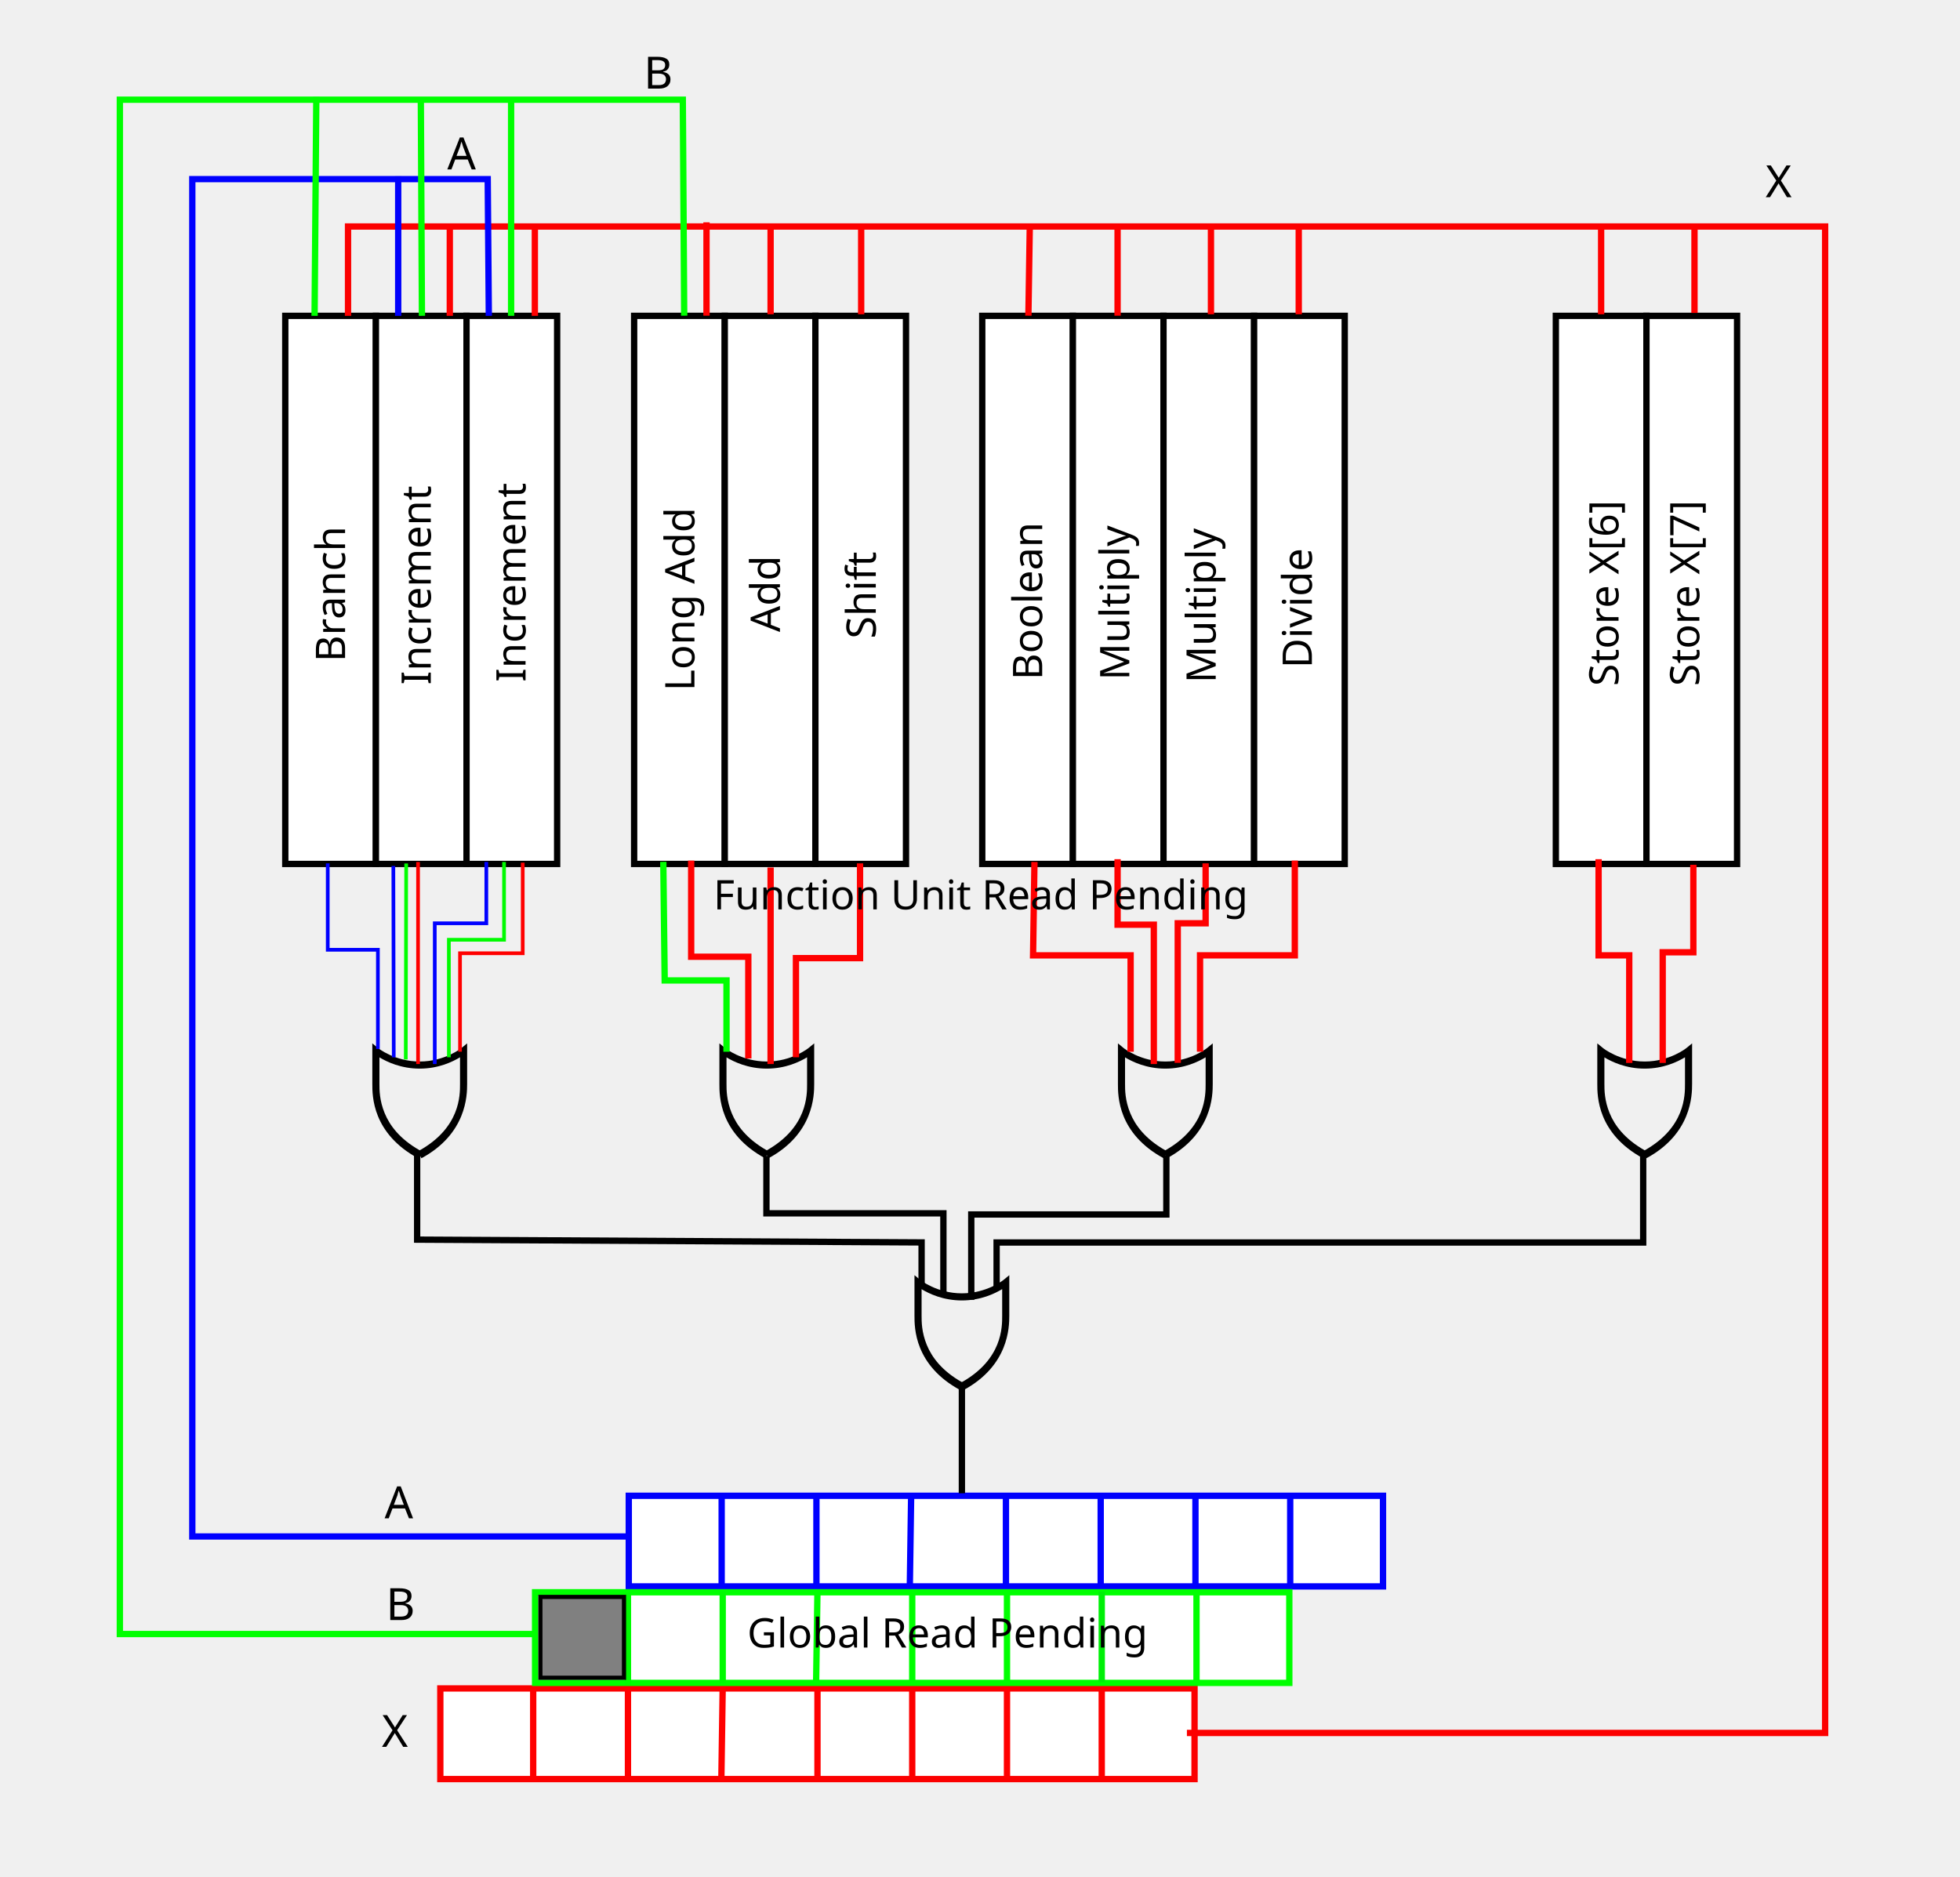
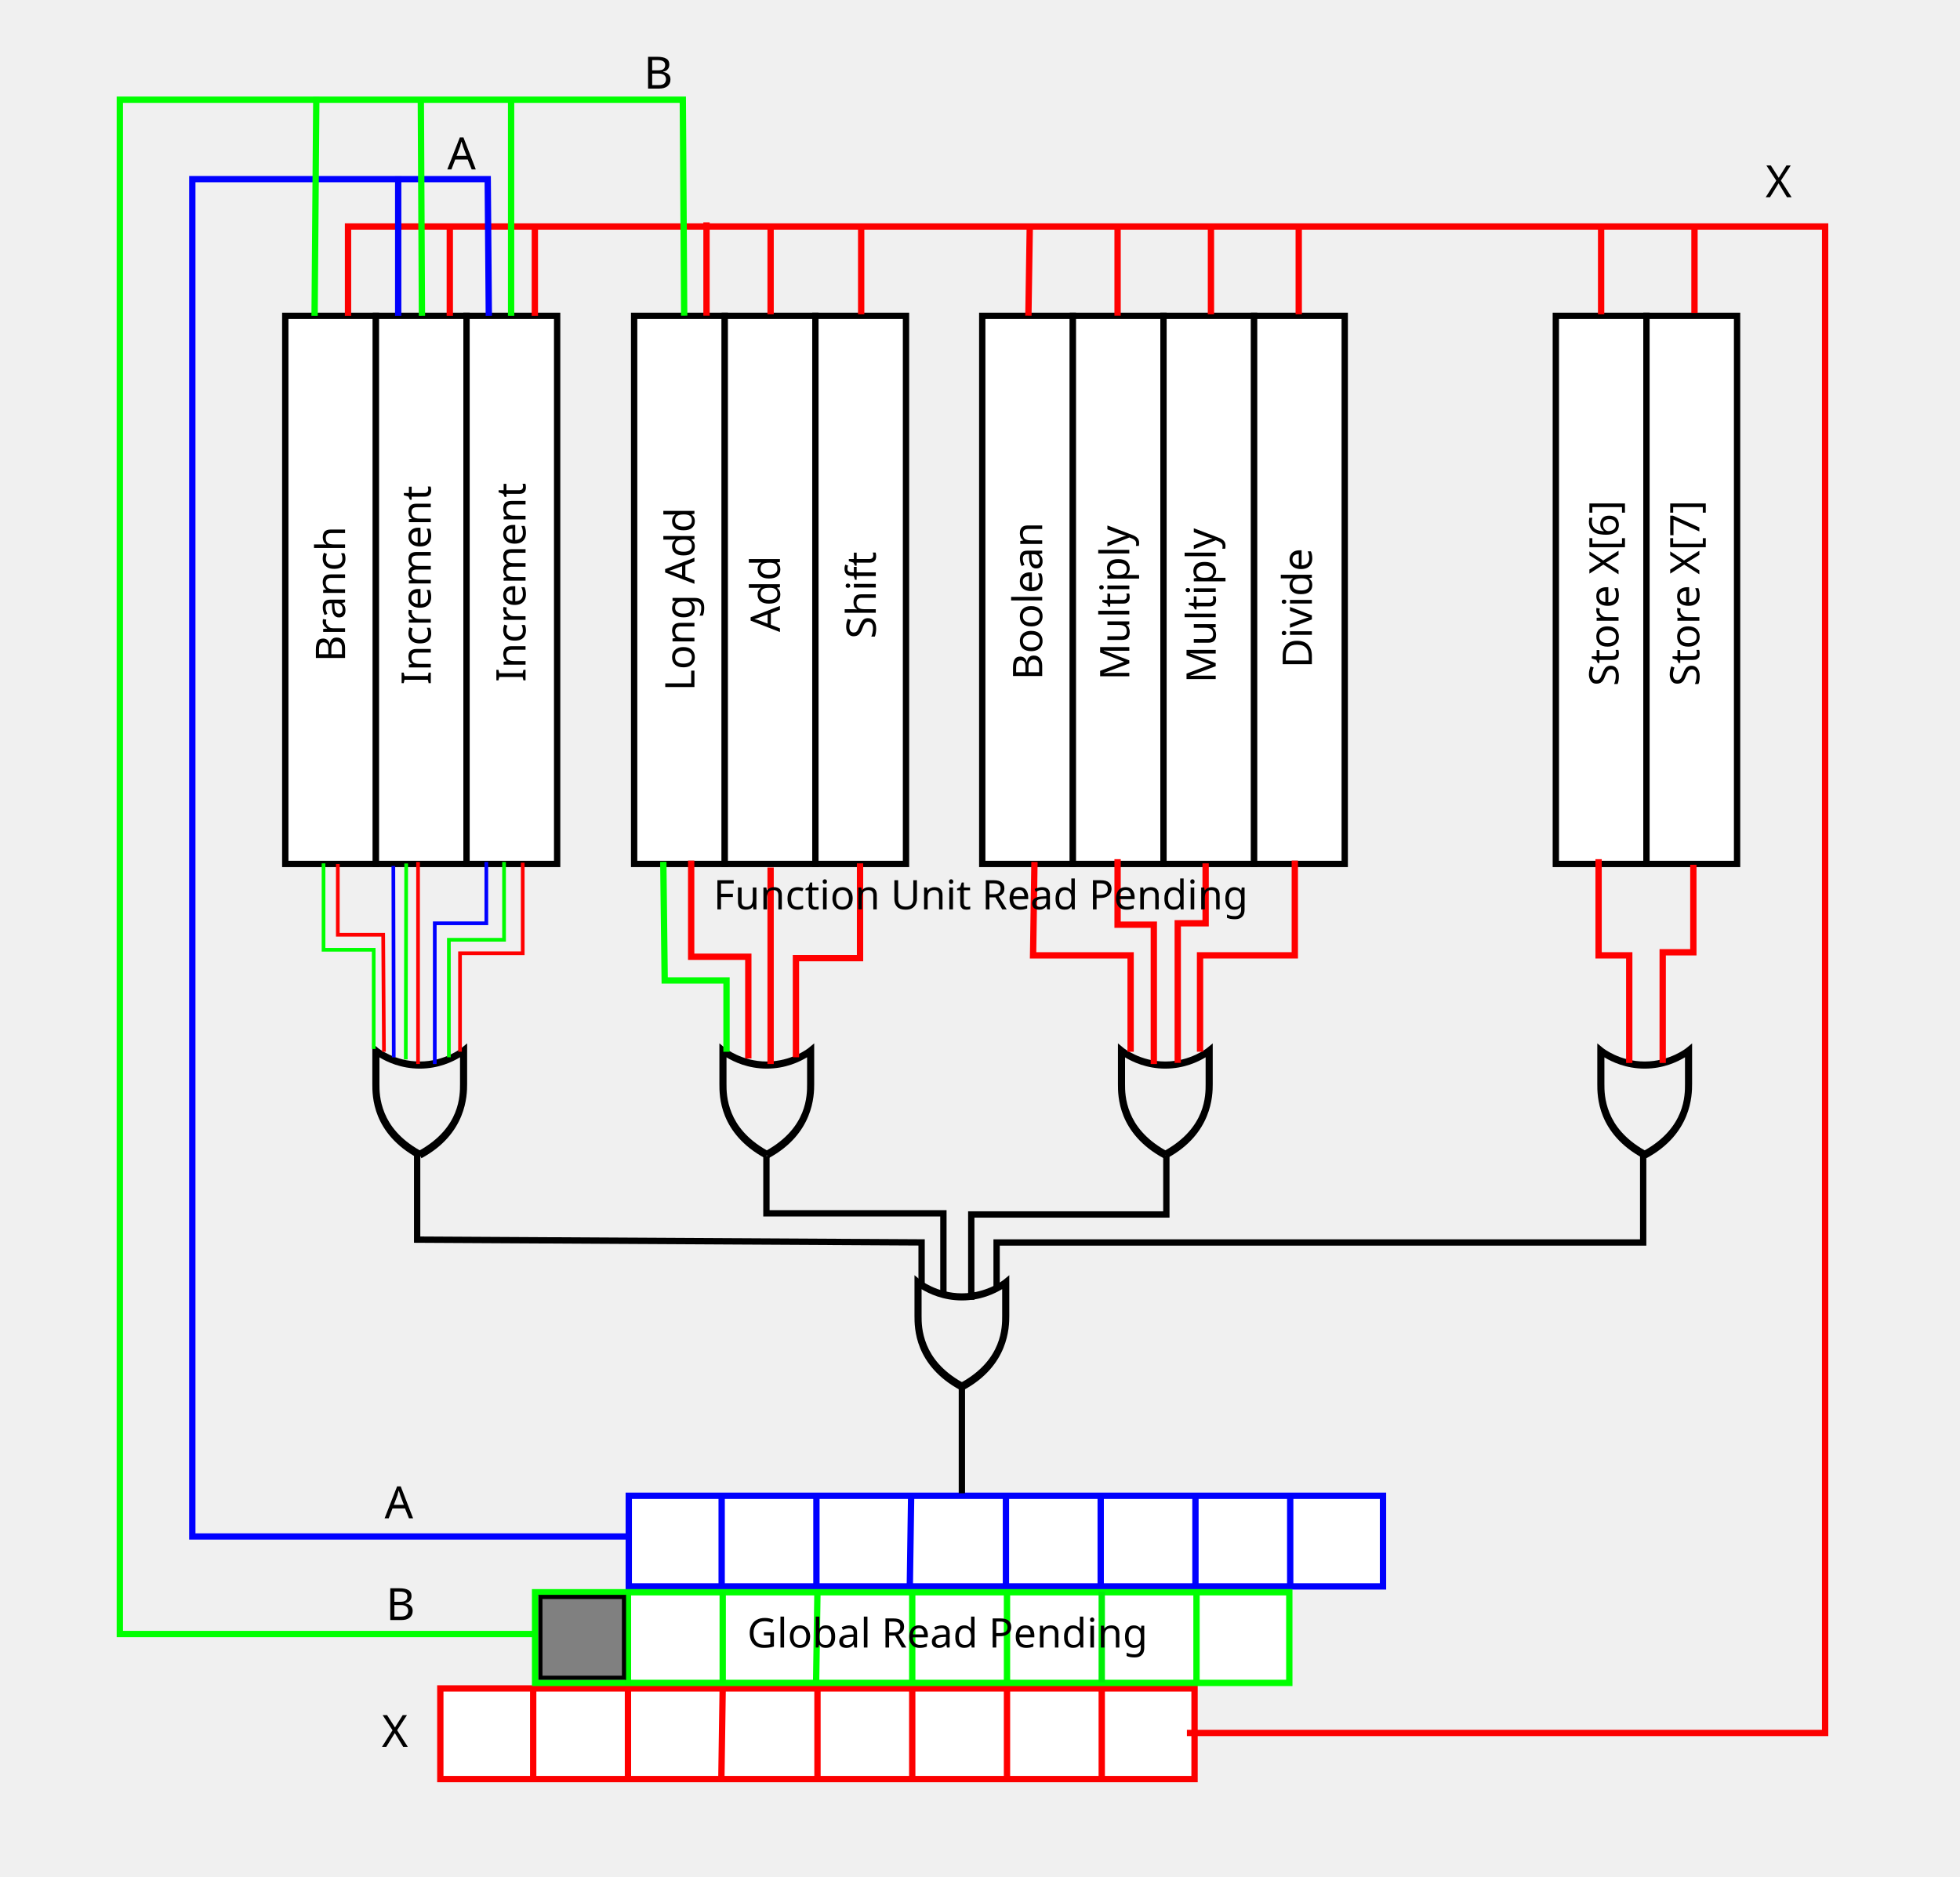
<svg xmlns="http://www.w3.org/2000/svg" width="186.073mm" height="178.135mm" viewBox="0 0 186.073 178.135" version="1.1" id="svg2023">
  <defs id="defs2017" />
  <g id="layer1" transform="translate(4.797917,-10.68542)">
    <g transform="matrix(0,0.225,-0.225,0,49.56182,108.0164)" id="g2560-7" style="stroke-width:1.176">
      <path id="path4973-0" d="m 7.625,44.5 2,2.438 c 0,0 5.656,7 5.656,17.562 0,10.562 -5.656,17.562 -5.656,17.562 l -2,2.438 h 3.156 14 c 2.408,10e-7 7.69,0.025 13.625,-2.406 5.935,-2.431 12.537,-7.343 17.688,-16.875 L 54.781,64.5 56.094,63.781 C 45.791,44.716 29.538,44.5 24.781,44.5 h -14 z m 5.875,3 h 11.281 c 4.684,0 18.287,-0.13 27.969,17 -4.767,8.429 -10.521,12.684 -15.719,14.812 -5.361,2.195 -9.842,2.188 -12.25,2.188 h -11.25 c 1.874,-3.108 4.75,-9.049 4.75,-17 0,-7.973 -2.909,-13.9 -4.781,-17 z" style="fill:#000000;fill-opacity:1;fill-rule:evenodd;stroke:none;stroke-width:3.528;stroke-linecap:butt;stroke-linejoin:miter;stroke-opacity:1" />
    </g>
    <g transform="matrix(0.2645833,0,0,0.2645833,87.42213,121.275)" id="g213">
      <rect y="-304.655" x="-246.188" height="196.655" width="32.516" id="rect997-3" style="opacity:1;fill:#ffffff;fill-opacity:1;stroke:#000000;stroke-width:2.268;stroke-miterlimit:4;stroke-dasharray:none;stroke-dashoffset:1.002;stroke-opacity:1;paint-order:normal" />
      <rect y="-304.655" x="-213.672" height="196.655" width="32.516" id="rect997-2" style="opacity:1;fill:#ffffff;fill-opacity:1;stroke:#000000;stroke-width:2.268;stroke-miterlimit:4;stroke-dasharray:none;stroke-dashoffset:1.002;stroke-opacity:1;paint-order:normal" />
      <rect y="-304.655" x="-181.156" height="196.655" width="32.516" id="rect997-8" style="opacity:1;fill:#ffffff;fill-opacity:1;stroke:#000000;stroke-width:2.268;stroke-miterlimit:4;stroke-dasharray:none;stroke-dashoffset:1.002;stroke-opacity:1;paint-order:normal" />
      <text transform="rotate(-90)" id="text194" y="-224.735" x="180.482" style="font-style:normal;font-weight:normal;font-size:14.667px;line-height:1.25;font-family:sans-serif;letter-spacing:0px;word-spacing:0px;fill:#000000;fill-opacity:1;stroke:none" xml:space="preserve">
        <tspan y="-224.735" x="180.482" id="tspan192">Branch</tspan>
      </text>
      <text transform="rotate(-90)" id="text198" y="-193.979" x="172.276" style="font-style:normal;font-weight:normal;font-size:14.667px;line-height:1.25;font-family:sans-serif;letter-spacing:0px;word-spacing:0px;fill:#000000;fill-opacity:1;stroke:none" xml:space="preserve">
        <tspan y="-193.979" x="172.276" id="tspan196">Increment</tspan>
      </text>
      <text transform="rotate(-90)" id="text202" y="-159.979" x="173.276" style="font-style:normal;font-weight:normal;font-size:14.667px;line-height:1.25;font-family:sans-serif;letter-spacing:0px;word-spacing:0px;fill:#000000;fill-opacity:1;stroke:none" xml:space="preserve">
        <tspan y="-159.979" x="173.276" id="tspan200">Increment</tspan>
      </text>
    </g>
    <g transform="matrix(0.2645833,0,0,0.2645833,80.92197,122.7758)" id="g236">
      <rect y="-310.328" x="-96.446" height="196.655" width="32.516" id="rect997-97" style="opacity:1;fill:#ffffff;fill-opacity:1;stroke:#000000;stroke-width:2.268;stroke-miterlimit:4;stroke-dasharray:none;stroke-dashoffset:1.002;stroke-opacity:1;paint-order:normal" />
      <rect y="-310.328" x="-63.93" height="196.655" width="32.516" id="rect997-3-6" style="opacity:1;fill:#ffffff;fill-opacity:1;stroke:#000000;stroke-width:2.268;stroke-miterlimit:4;stroke-dasharray:none;stroke-dashoffset:1.002;stroke-opacity:1;paint-order:normal" />
      <rect y="-310.328" x="-31.414" height="196.655" width="32.516" id="rect997-6" style="opacity:1;fill:#ffffff;fill-opacity:1;stroke:#000000;stroke-width:2.268;stroke-miterlimit:4;stroke-dasharray:none;stroke-dashoffset:1.002;stroke-opacity:1;paint-order:normal" />
      <text transform="rotate(-90)" id="text217" y="-74.813" x="175.718" style="font-style:normal;font-weight:normal;font-size:14.667px;line-height:1.25;font-family:sans-serif;letter-spacing:0px;word-spacing:0px;fill:#000000;fill-opacity:1;stroke:none" xml:space="preserve">
        <tspan y="-74.813" x="175.718" id="tspan215">Long Add</tspan>
      </text>
      <text transform="rotate(-90)" id="text221" y="-44.135" x="196.882" style="font-style:normal;font-weight:normal;font-size:14.667px;line-height:1.25;font-family:sans-serif;letter-spacing:0px;word-spacing:0px;fill:#000000;fill-opacity:1;stroke:none" xml:space="preserve">
        <tspan y="-44.135" x="196.882" id="tspan219">Add</tspan>
      </text>
      <text transform="rotate(-90)" id="text225" y="-9.744" x="194.492" style="font-style:normal;font-weight:normal;font-size:14.667px;line-height:1.25;font-family:sans-serif;letter-spacing:0px;word-spacing:0px;fill:#000000;fill-opacity:1;stroke:none" xml:space="preserve">
        <tspan y="-9.744" x="194.492" id="tspan223">Shift</tspan>
      </text>
    </g>
    <g id="g266" transform="matrix(0.2645833,0,0,0.2645833,79.83872,123.0404)">
      <rect y="-311.328" x="32.554" height="196.655" width="32.516" id="rect997-1" style="opacity:1;fill:#ffffff;fill-opacity:1;stroke:#000000;stroke-width:2.268;stroke-miterlimit:4;stroke-dasharray:none;stroke-dashoffset:1.002;stroke-opacity:1;paint-order:normal" />
      <rect y="-311.328" x="65.07" height="196.655" width="32.516" id="rect997-29" style="opacity:1;fill:#ffffff;fill-opacity:1;stroke:#000000;stroke-width:2.268;stroke-miterlimit:4;stroke-dasharray:none;stroke-dashoffset:1.002;stroke-opacity:1;paint-order:normal" />
      <rect y="-311.328" x="97.586" height="196.655" width="32.516" id="rect997-31" style="opacity:1;fill:#ffffff;fill-opacity:1;stroke:#000000;stroke-width:2.268;stroke-miterlimit:4;stroke-dasharray:none;stroke-dashoffset:1.002;stroke-opacity:1;paint-order:normal" />
      <rect y="-311.328" x="130.101" height="196.655" width="32.516" id="rect997-94" style="opacity:1;fill:#ffffff;fill-opacity:1;stroke:#000000;stroke-width:2.268;stroke-miterlimit:4;stroke-dasharray:none;stroke-dashoffset:1.002;stroke-opacity:1;paint-order:normal" />
      <text transform="rotate(-90)" id="text240" y="54.061" x="180.687" style="font-style:normal;font-weight:normal;font-size:14.667px;line-height:1.25;font-family:sans-serif;letter-spacing:0px;word-spacing:0px;fill:#000000;fill-opacity:1;stroke:none" xml:space="preserve">
        <tspan y="54.061" x="180.687" id="tspan238">Boolean</tspan>
      </text>
      <text transform="rotate(-90)" id="text244" y="85.32" x="180.584" style="font-style:normal;font-weight:normal;font-size:14.667px;line-height:1.25;font-family:sans-serif;letter-spacing:0px;word-spacing:0px;fill:#000000;fill-opacity:1;stroke:none" xml:space="preserve">
        <tspan y="85.32" x="180.584" id="tspan242">Multiply</tspan>
      </text>
      <text transform="rotate(-90)" id="text248" y="116.32" x="179.584" style="font-style:normal;font-weight:normal;font-size:14.667px;line-height:1.25;font-family:sans-serif;letter-spacing:0px;word-spacing:0px;fill:#000000;fill-opacity:1;stroke:none" xml:space="preserve">
        <tspan y="116.32" x="179.584" id="tspan246">Multiply</tspan>
      </text>
      <text transform="rotate(-90)" id="text252" y="150.827" x="184.921" style="font-style:normal;font-weight:normal;font-size:14.667px;line-height:1.25;font-family:sans-serif;letter-spacing:0px;word-spacing:0px;fill:#000000;fill-opacity:1;stroke:none" xml:space="preserve">
        <tspan y="150.827" x="184.921" id="tspan250">Divide</tspan>
      </text>
    </g>
    <g id="g733" transform="translate(-1.5875,27.95331)">
      <rect y="12.715" x="144.493" height="52.032" width="8.603" id="rect997" style="opacity:1;fill:#ffffff;fill-opacity:1;stroke:#000000;stroke-width:0.6;stroke-miterlimit:4;stroke-dasharray:none;stroke-dashoffset:1.002;stroke-opacity:1;paint-order:normal" />
      <rect y="12.715" x="153.096" height="52.032" width="8.603" id="rect997-7" style="opacity:1;fill:#ffffff;fill-opacity:1;stroke:#000000;stroke-width:0.6;stroke-miterlimit:4;stroke-dasharray:none;stroke-dashoffset:1.002;stroke-opacity:1;paint-order:normal" />
      <text transform="rotate(-90)" id="text679" y="150.444" x="-47.868" style="font-style:normal;font-weight:normal;font-size:3.881px;line-height:1.25;font-family:sans-serif;letter-spacing:0px;word-spacing:0px;fill:#000000;fill-opacity:1;stroke:none;stroke-width:0.265" xml:space="preserve">
        <tspan style="stroke-width:0.265" y="150.444" x="-47.868" id="tspan677">Store X[6]</tspan>
      </text>
      <text transform="rotate(-90)" id="text683" y="158.117" x="-47.868" style="font-style:normal;font-weight:normal;font-size:3.881px;line-height:1.25;font-family:sans-serif;letter-spacing:0px;word-spacing:0px;fill:#000000;fill-opacity:1;stroke:none;stroke-width:0.265" xml:space="preserve">
        <tspan style="stroke-width:0.265" y="158.117" x="-47.868" id="tspan681">Store X[7]</tspan>
      </text>
    </g>
    <g transform="matrix(0,0.225,-0.225,0,81.98125,108.0164)" id="g2560-7-5" style="stroke-width:1.176">
      <path id="path4973-0-3" d="m 7.625,42.148 2,2.438 c 0,0 5.656,7 5.656,17.562 0,10.562 -5.656,17.562 -5.656,17.562 l -2,2.438 h 3.156 14 c 2.408,10e-7 7.69,0.025 13.625,-2.406 5.935,-2.431 12.537,-7.343 17.688,-16.875 l -1.312,-0.719 1.312,-0.719 C 45.791,42.364 29.538,42.148 24.781,42.148 h -14 z m 5.875,3 h 11.281 c 4.684,0 18.287,-0.13 27.969,17 -4.767,8.429 -10.521,12.684 -15.719,14.812 -5.361,2.195 -9.842,2.188 -12.25,2.188 h -11.25 c 1.874,-3.108 4.75,-9.049 4.75,-17 0,-7.973 -2.909,-13.9 -4.781,-17 z" style="fill:#000000;fill-opacity:1;fill-rule:evenodd;stroke:none;stroke-width:3.528;stroke-linecap:butt;stroke-linejoin:miter;stroke-opacity:1" />
    </g>
    <g transform="matrix(0,0.225,-0.225,0,120.875,108.0164)" id="g2560-7-56" style="stroke-width:1.176">
      <path id="path4973-0-2" d="m 7.625,46.852 2,2.438 c 0,0 5.656,7 5.656,17.562 0,10.562 -5.656,17.562 -5.656,17.562 l -2,2.438 h 3.156 14 c 2.408,1e-6 7.69,0.025 13.625,-2.406 5.935,-2.431 12.537,-7.343 17.688,-16.875 l -1.312,-0.719 1.312,-0.719 C 45.791,47.067 29.538,46.852 24.781,46.852 h -14 z m 5.875,3 h 11.281 c 4.684,0 18.287,-0.13 27.969,17 -4.767,8.429 -10.521,12.684 -15.719,14.812 -5.361,2.195 -9.842,2.188 -12.25,2.188 h -11.25 c 1.874,-3.108 4.75,-9.049 4.75,-17 0,-7.973 -2.909,-13.9 -4.781,-17 z" style="fill:#000000;fill-opacity:1;fill-rule:evenodd;stroke:none;stroke-width:3.528;stroke-linecap:butt;stroke-linejoin:miter;stroke-opacity:1" />
    </g>
    <g transform="matrix(0,0.225,-0.225,0,165.8542,108.0164)" id="g2560-7-9" style="stroke-width:1.176">
      <path id="path4973-0-1" d="m 7.625,44.5 2,2.438 c 0,0 5.656,7 5.656,17.562 0,10.562 -5.656,17.562 -5.656,17.562 l -2,2.438 h 3.156 14 c 2.408,10e-7 7.69,0.025 13.625,-2.406 5.935,-2.431 12.537,-7.343 17.688,-16.875 L 54.781,64.5 56.094,63.781 C 45.791,44.716 29.538,44.5 24.781,44.5 h -14 z m 5.875,3 h 11.281 c 4.684,0 18.287,-0.13 27.969,17 -4.767,8.429 -10.521,12.684 -15.719,14.812 -5.361,2.195 -9.842,2.188 -12.25,2.188 h -11.25 c 1.874,-3.108 4.75,-9.049 4.75,-17 0,-7.973 -2.909,-13.9 -4.781,-17 z" style="fill:#000000;fill-opacity:1;fill-rule:evenodd;stroke:none;stroke-width:3.528;stroke-linecap:butt;stroke-linejoin:miter;stroke-opacity:1" />
    </g>
    <g transform="matrix(0,0.225,-0.225,0,101.0312,130.0233)" id="g2560-7-2" style="stroke-width:1.176">
      <path id="path4973-0-7" d="m 7.625,44.5 2,2.438 c 0,0 5.656,7 5.656,17.562 0,10.562 -5.656,17.562 -5.656,17.562 l -2,2.438 h 3.156 14 c 2.408,10e-7 7.69,0.025 13.625,-2.406 5.935,-2.431 12.537,-7.343 17.688,-16.875 L 54.781,64.5 56.094,63.781 C 45.791,44.716 29.538,44.5 24.781,44.5 h -14 z m 5.875,3 h 11.281 c 4.684,0 18.287,-0.13 27.969,17 -4.767,8.429 -10.521,12.684 -15.719,14.812 -5.361,2.195 -9.842,2.188 -12.25,2.188 h -11.25 c 1.874,-3.108 4.75,-9.049 4.75,-17 0,-7.973 -2.909,-13.9 -4.781,-17 z" style="fill:#000000;fill-opacity:1;fill-rule:evenodd;stroke:none;stroke-width:3.528;stroke-linecap:butt;stroke-linejoin:miter;stroke-opacity:1" />
    </g>
    <g id="g1062" transform="translate(-36.5125,-49.2125)">
      <g transform="matrix(0.2645833,0,0,0.2645833,134.539,134.8865)" id="g123">
        <g id="g5934" transform="translate(54,-16.5)">
          <rect transform="rotate(90)" y="-53.61" x="269.742" height="270.626" width="32.516" id="rect997-9-36" style="opacity:1;fill:#ffffff;fill-opacity:1;stroke:#0000fc;stroke-width:2.268;stroke-miterlimit:4;stroke-dasharray:none;stroke-dashoffset:1.002;stroke-opacity:1;paint-order:normal" />
          <g id="g5923">
            <path style="fill:none;stroke:#0000ff;stroke-width:2.268;stroke-linecap:butt;stroke-linejoin:miter;stroke-miterlimit:4;stroke-dasharray:none;stroke-opacity:1" d="m -183.688,270 v 33" id="path1198-7" />
          </g>
          <path id="path1200-5" d="m -149.688,269.5 v 33" style="fill:none;stroke:#0000ff;stroke-width:2.268;stroke-linecap:butt;stroke-linejoin:miter;stroke-miterlimit:4;stroke-dasharray:none;stroke-opacity:1" />
          <path id="path1202-3" d="m -115.688,269 -0.5,34" style="fill:none;stroke:#0000ff;stroke-width:2.268;stroke-linecap:butt;stroke-linejoin:miter;stroke-miterlimit:4;stroke-dasharray:none;stroke-opacity:1" />
          <path id="path1204-5" d="m -81.688,270 v 32.5" style="fill:none;stroke:#0000ff;stroke-width:2.268;stroke-linecap:butt;stroke-linejoin:miter;stroke-miterlimit:4;stroke-dasharray:none;stroke-opacity:1" />
          <path id="path1206-62" d="m -47.688,270 v 33" style="fill:none;stroke:#0000ff;stroke-width:2.268;stroke-linecap:butt;stroke-linejoin:miter;stroke-miterlimit:4;stroke-dasharray:none;stroke-opacity:1" />
          <path id="path1208-9" d="m -13.688,269.5 v 32.5" style="fill:none;stroke:#0000ff;stroke-width:2.268;stroke-linecap:butt;stroke-linejoin:miter;stroke-miterlimit:4;stroke-dasharray:none;stroke-opacity:1" />
          <path id="path1210-1" d="m 20.312,270.5 v 31" style="fill:none;stroke:#0000ff;stroke-width:2.268;stroke-linecap:butt;stroke-linejoin:miter;stroke-miterlimit:4;stroke-dasharray:none;stroke-opacity:1" />
        </g>
        <g id="g5954" transform="translate(74.86322,-45.36636)">
          <rect transform="rotate(90)" y="34.875" x="367.742" height="270.626" width="32.516" id="rect997-9-3-7" style="opacity:1;fill:#ffffff;fill-opacity:1;stroke:#fb0000;stroke-width:2.268;stroke-miterlimit:4;stroke-dasharray:none;stroke-dashoffset:1.002;stroke-opacity:1;paint-order:normal" />
          <path id="path1198-6-9" d="m -272.173,368 v 33" style="fill:none;stroke:#ff0000;stroke-width:2.268;stroke-linecap:butt;stroke-linejoin:miter;stroke-miterlimit:4;stroke-dasharray:none;stroke-opacity:1" />
          <path id="path1200-0-2" d="m -238.173,367.5 v 33" style="fill:none;stroke:#ff0000;stroke-width:2.268;stroke-linecap:butt;stroke-linejoin:miter;stroke-miterlimit:4;stroke-dasharray:none;stroke-opacity:1" />
          <path id="path1202-6-0" d="m -204.173,367 -0.5,34" style="fill:none;stroke:#ff0000;stroke-width:2.268;stroke-linecap:butt;stroke-linejoin:miter;stroke-miterlimit:4;stroke-dasharray:none;stroke-opacity:1" />
          <path id="path1204-2-2" d="m -170.173,368 v 32.5" style="fill:none;stroke:#ff0000;stroke-width:2.268;stroke-linecap:butt;stroke-linejoin:miter;stroke-miterlimit:4;stroke-dasharray:none;stroke-opacity:1" />
          <path id="path1206-6-3" d="m -136.173,368 v 33" style="fill:none;stroke:#fc0000;stroke-width:2.268;stroke-linecap:butt;stroke-linejoin:miter;stroke-miterlimit:4;stroke-dasharray:none;stroke-opacity:1" />
          <path id="path1208-1-7" d="m -102.173,367.5 v 32.5" style="fill:none;stroke:#ff0000;stroke-width:2.268;stroke-linecap:butt;stroke-linejoin:miter;stroke-miterlimit:4;stroke-dasharray:none;stroke-opacity:1" />
          <path id="path1210-8-5" d="m -68.173,368.5 v 31" style="fill:none;stroke:#fe0000;stroke-width:2.268;stroke-linecap:butt;stroke-linejoin:miter;stroke-miterlimit:4;stroke-dasharray:none;stroke-opacity:1" />
        </g>
        <g id="g91" transform="translate(45.86322,-30.36638)">
          <g transform="translate(8,1.5)" id="g5944">
            <rect style="opacity:1;fill:#ffffff;fill-opacity:1;stroke:#00ff00;stroke-width:2.268;stroke-miterlimit:4;stroke-dasharray:none;stroke-dashoffset:1.002;stroke-opacity:1;paint-order:normal" id="rect997-9-3" width="32.516" height="270.626" x="316.742" y="-20.125" transform="rotate(90)" />
            <path style="fill:none;stroke:#00fc00;stroke-width:2.268;stroke-linecap:butt;stroke-linejoin:miter;stroke-miterlimit:4;stroke-dasharray:none;stroke-opacity:1" d="m -217.173,317 v 33" id="path1198-6" />
            <path style="fill:none;stroke:#00fb00;stroke-width:2.268;stroke-linecap:butt;stroke-linejoin:miter;stroke-miterlimit:4;stroke-dasharray:none;stroke-opacity:1" d="m -183.173,316.5 v 33" id="path1200-0" />
            <path style="fill:none;stroke:#00ff00;stroke-width:2.268;stroke-linecap:butt;stroke-linejoin:miter;stroke-miterlimit:4;stroke-dasharray:none;stroke-opacity:1" d="m -149.173,316 -0.5,34" id="path1202-6" />
            <path style="fill:none;stroke:#00ff00;stroke-width:2.268;stroke-linecap:butt;stroke-linejoin:miter;stroke-miterlimit:4;stroke-dasharray:none;stroke-opacity:1" d="m -115.173,317 v 32.5" id="path1204-2" />
            <path style="fill:none;stroke:#00ff00;stroke-width:2.268;stroke-linecap:butt;stroke-linejoin:miter;stroke-miterlimit:4;stroke-dasharray:none;stroke-opacity:1" d="m -81.173,317 v 33" id="path1206-6" />
            <path style="fill:none;stroke:#00f007;stroke-width:2.268;stroke-linecap:butt;stroke-linejoin:miter;stroke-miterlimit:4;stroke-dasharray:none;stroke-opacity:1" d="m -47.173,316.5 v 32.5" id="path1208-1" />
            <path style="fill:none;stroke:#00ff00;stroke-width:2.268;stroke-linecap:butt;stroke-linejoin:miter;stroke-miterlimit:4;stroke-dasharray:none;stroke-opacity:1" d="m -13.173,317.5 v 31" id="path1210-8" />
          </g>
          <path transform="translate(-340.188,-537.5197)" id="path79" d="m 99.59,871.928 v -14.5 h 15 15 v 14.5 14.5 h -15 -15 z" style="opacity:1;fill:#808080;fill-opacity:1;stroke:#000000;stroke-width:1.5;stroke-miterlimit:4;stroke-dasharray:none;stroke-dashoffset:1.002;stroke-opacity:1;paint-order:normal" />
        </g>
      </g>
      <text id="text1027" y="216.302" x="102.658" style="font-style:normal;font-weight:normal;font-size:3.881px;line-height:1.25;font-family:sans-serif;letter-spacing:0px;word-spacing:0px;fill:#000000;fill-opacity:1;stroke:none;stroke-width:0.265" xml:space="preserve">
        <tspan style="stroke-width:0.265" y="216.302" x="102.658" id="tspan1025">Global Read Pending</tspan>
      </text>
    </g>
    <path style="fill:none;stroke:#ff0000;stroke-width:0.6;stroke-linecap:butt;stroke-linejoin:miter;stroke-miterlimit:4;stroke-dasharray:none;stroke-opacity:1" d="M 153.05,111.592 V 101.085 h 2.91 v -8.307" id="path1072" />
    <path style="fill:none;stroke:#ff0000;stroke-width:0.6;stroke-linecap:butt;stroke-linejoin:miter;stroke-miterlimit:4;stroke-dasharray:none;stroke-opacity:1" d="m 149.875,111.592 v -10.216 h -2.91 v -9.128" id="path1074" />
    <path style="fill:none;stroke:#fe0000;stroke-width:0.6;stroke-linecap:butt;stroke-linejoin:miter;stroke-miterlimit:4;stroke-dasharray:none;stroke-opacity:1" d="M 107.012,111.583 V 98.333 h 2.646 v -5.689" id="path1076" />
    <path style="fill:none;stroke:#ff0000;stroke-width:0.6;stroke-linecap:butt;stroke-linejoin:miter;stroke-miterlimit:4;stroke-dasharray:none;stroke-opacity:1" d="M 104.74,111.695 V 98.466 H 101.3 v -6.218" id="path1078" />
    <path style="fill:none;stroke:#ff0000;stroke-width:0.6;stroke-linecap:butt;stroke-linejoin:miter;stroke-miterlimit:4;stroke-dasharray:none;stroke-opacity:1" d="m 109.129,110.525 v -9.149 h 8.996 v -8.996" id="path1080" />
    <path style="fill:none;stroke:#ff0000;stroke-width:0.6;stroke-linecap:butt;stroke-linejoin:miter;stroke-miterlimit:4;stroke-dasharray:none;stroke-opacity:1" d="m 102.537,110.532 v -9.156 h -9.26 l 0.132,-8.864" id="path1082" />
    <path style="fill:none;stroke:#fc0000;stroke-width:0.6;stroke-linecap:butt;stroke-linejoin:miter;stroke-miterlimit:4;stroke-dasharray:none;stroke-opacity:1" d="M 68.359,111.695 V 93.042" id="path1084" />
    <path style="fill:none;stroke:#ff0000;stroke-width:0.6;stroke-linecap:butt;stroke-linejoin:miter;stroke-miterlimit:4;stroke-dasharray:none;stroke-opacity:1" d="m 70.765,111.054 v -9.413 h 6.085 v -8.996" id="path1086" />
    <path style="fill:none;stroke:#ff0000;stroke-width:0.6;stroke-linecap:butt;stroke-linejoin:miter;stroke-miterlimit:4;stroke-dasharray:none;stroke-opacity:1" d="m 66.243,111.166 v -9.657 h -5.424 v -9.128" id="path1088" />
    <path style="fill:none;stroke:#00ff00;stroke-width:0.6;stroke-linecap:butt;stroke-linejoin:miter;stroke-miterlimit:4;stroke-dasharray:none;stroke-opacity:1" d="M 64.173,110.532 V 103.757 H 58.305 L 58.173,92.5" id="path1090" />
    <path style="fill:none;stroke:#ff0000;stroke-width:0.35;stroke-linecap:butt;stroke-linejoin:miter;stroke-miterlimit:4;stroke-dasharray:none;stroke-opacity:1" d="M 34.89,111.695 V 92.513" id="path1092" />
    <path style="fill:none;stroke:#00ff00;stroke-width:0.35;stroke-linecap:butt;stroke-linejoin:miter;stroke-miterlimit:4;stroke-dasharray:none;stroke-opacity:1" d="m 33.724,111.261 0.039,-18.603" id="path1094" />
    <path style="fill:none;stroke:#0000ff;stroke-width:0.35;stroke-linecap:butt;stroke-linejoin:miter;stroke-miterlimit:4;stroke-dasharray:none;stroke-opacity:1" d="m 32.583,111.061 -0.039,-18.173" id="path1096" />
-     <path style="fill:none;stroke:#0000ff;stroke-width:0.35;stroke-linecap:butt;stroke-linejoin:miter;stroke-miterlimit:4;stroke-dasharray:none;stroke-opacity:1" d="m 31.078,110.261 v -9.414 h -4.762 v -8.202" id="path1098" />
+     <path style="fill:none;stroke:#00ff00;stroke-width:0.35;stroke-linecap:butt;stroke-linejoin:miter;stroke-miterlimit:4;stroke-dasharray:none;stroke-opacity:1" d="m 30.679,110.261 v -9.414 h -4.762 v -8.202" id="path1098" />
    <path style="fill:none;stroke:#0000ff;stroke-width:0.35;stroke-linecap:butt;stroke-linejoin:miter;stroke-miterlimit:4;stroke-dasharray:none;stroke-opacity:1" d="M 36.477,111.695 V 98.333 h 4.895 V 92.507" id="path1100" />
    <path style="fill:none;stroke:#00fb00;stroke-width:0.35;stroke-linecap:butt;stroke-linejoin:miter;stroke-miterlimit:4;stroke-dasharray:none;stroke-opacity:1" d="M 37.816,111.054 V 99.897 h 5.238 V 92.513" id="path1102" />
    <path style="fill:none;stroke:#ff0000;stroke-width:0.35;stroke-linecap:butt;stroke-linejoin:miter;stroke-miterlimit:4;stroke-dasharray:none;stroke-opacity:1" d="m 38.874,110.525 v -9.347 h 5.953 v -8.599" id="path1104" />
    <path style="fill:none;stroke:#000000;stroke-width:0.6;stroke-linecap:butt;stroke-linejoin:miter;stroke-miterlimit:4;stroke-dasharray:none;stroke-opacity:1" d="m 87.409,134.075 v -8.1 h 18.521 v -5.632" id="path1106" />
    <path style="fill:none;stroke:#000000;stroke-width:0.6;stroke-linecap:butt;stroke-linejoin:miter;stroke-miterlimit:4;stroke-dasharray:none;stroke-opacity:1" d="m 84.764,133.378 v -7.512 H 67.962 v -5.451" id="path1108" />
    <path style="fill:none;stroke:#000000;stroke-width:0.6;stroke-linecap:butt;stroke-linejoin:miter;stroke-miterlimit:4;stroke-dasharray:none;stroke-opacity:1" d="m 89.815,132.939 v -4.304 h 61.383 v -8.617" id="path1110" />
    <path style="fill:none;stroke:#000000;stroke-width:0.6;stroke-linecap:butt;stroke-linejoin:miter;stroke-miterlimit:4;stroke-dasharray:none;stroke-opacity:1" d="m 82.694,132.539 v -3.911 L 34.804,128.364 v -8.478" id="path1112" />
    <path style="fill:none;stroke:#000000;stroke-width:0.6;stroke-linecap:butt;stroke-linejoin:miter;stroke-miterlimit:4;stroke-dasharray:none;stroke-opacity:1" d="m 86.519,141.892 v 10.549" id="path1114" />
    <path style="fill:none;stroke:#fc0000;stroke-width:0.6;stroke-linecap:butt;stroke-linejoin:miter;stroke-miterlimit:4;stroke-dasharray:none;stroke-opacity:1" d="m 28.242,40.668 v -8.481 H 168.471 V 175.195 h -60.59" id="path1116" />
    <path style="fill:none;stroke:#0000ff;stroke-width:0.6;stroke-linecap:butt;stroke-linejoin:miter;stroke-miterlimit:4;stroke-dasharray:none;stroke-opacity:1" d="M 41.608,40.668 41.504,27.69 H 13.458 V 156.542 h 41.407" id="path1118" />
    <path style="fill:none;stroke:#00ff00;stroke-width:0.6;stroke-linecap:butt;stroke-linejoin:miter;stroke-miterlimit:4;stroke-dasharray:none;stroke-opacity:1" d="M 60.157,40.654 60.025,20.149 H 6.579 V 165.802 H 45.95" id="path1120" />
    <path style="fill:none;stroke:#ff0000;stroke-width:0.6;stroke-linecap:butt;stroke-linejoin:miter;stroke-miterlimit:4;stroke-dasharray:none;stroke-opacity:1" d="M 156.069,40.39 V 31.923" id="path1122" />
    <path style="fill:none;stroke:#ff0000;stroke-width:0.6;stroke-linecap:butt;stroke-linejoin:miter;stroke-miterlimit:4;stroke-dasharray:none;stroke-opacity:1" d="M 147.205,40.522 V 32.055" id="path1124" />
    <path style="fill:none;stroke:#ff0000;stroke-width:0.6;stroke-linecap:butt;stroke-linejoin:miter;stroke-miterlimit:4;stroke-dasharray:none;stroke-opacity:1" d="M 118.498,40.522 V 32.188" id="path1126" />
    <path style="fill:none;stroke:#ff0000;stroke-width:0.6;stroke-linecap:butt;stroke-linejoin:miter;stroke-miterlimit:4;stroke-dasharray:none;stroke-opacity:1" d="M 110.164,40.522 V 31.923" id="path1128" />
    <path style="fill:none;stroke:#ff0000;stroke-width:0.6;stroke-linecap:butt;stroke-linejoin:miter;stroke-miterlimit:4;stroke-dasharray:none;stroke-opacity:1" d="M 101.3,40.654 V 32.055" id="path1130" />
    <path style="fill:none;stroke:#ff0000;stroke-width:0.6;stroke-linecap:butt;stroke-linejoin:miter;stroke-miterlimit:4;stroke-dasharray:none;stroke-opacity:1" d="M 92.833,40.654 92.966,32.055" id="path1132" />
    <path style="fill:none;stroke:#ff0000;stroke-width:0.6;stroke-linecap:butt;stroke-linejoin:miter;stroke-miterlimit:4;stroke-dasharray:none;stroke-opacity:1" d="M 76.958,40.522 V 32.055" id="path1134" />
    <path style="fill:none;stroke:#ff0000;stroke-width:0.6;stroke-linecap:butt;stroke-linejoin:miter;stroke-miterlimit:4;stroke-dasharray:none;stroke-opacity:1" d="M 68.359,40.522 V 32.055" id="path1136" />
    <path style="fill:none;stroke:#ff0000;stroke-width:0.6;stroke-linecap:butt;stroke-linejoin:miter;stroke-miterlimit:4;stroke-dasharray:none;stroke-opacity:1" d="M 62.274,40.654 V 31.791" id="path1138" />
    <path style="fill:none;stroke:#00ff00;stroke-width:0.6;stroke-linecap:butt;stroke-linejoin:miter;stroke-miterlimit:4;stroke-dasharray:none;stroke-opacity:1" d="M 43.724,40.668 V 20.017" id="path1140" />
    <path style="fill:none;stroke:#ff0000;stroke-width:0.6;stroke-linecap:butt;stroke-linejoin:miter;stroke-miterlimit:4;stroke-dasharray:none;stroke-opacity:1" d="M 45.978,40.668 V 32.32" id="path1142" />
    <path style="fill:none;stroke:#ff0000;stroke-width:0.6;stroke-linecap:butt;stroke-linejoin:miter;stroke-miterlimit:4;stroke-dasharray:none;stroke-opacity:1" d="M 37.904,40.668 V 32.055" id="path1144" />
    <path style="fill:none;stroke:#00ff00;stroke-width:0.6;stroke-linecap:butt;stroke-linejoin:miter;stroke-miterlimit:4;stroke-dasharray:none;stroke-opacity:1" d="M 35.258,40.668 35.154,20.149" id="path1146" />
    <path style="fill:none;stroke:#0000fc;stroke-width:0.6;stroke-linecap:butt;stroke-linejoin:miter;stroke-miterlimit:4;stroke-dasharray:none;stroke-opacity:1" d="M 33.005,40.668 V 27.425" id="path1148" />
    <path style="fill:none;stroke:#00ff00;stroke-width:0.6;stroke-linecap:butt;stroke-linejoin:miter;stroke-miterlimit:4;stroke-dasharray:none;stroke-opacity:1" d="M 25.067,40.668 25.232,19.884" id="path1150" />
    <text xml:space="preserve" style="font-style:normal;font-weight:normal;font-size:4.233px;line-height:1.25;font-family:sans-serif;letter-spacing:0px;word-spacing:0px;fill:#000000;fill-opacity:1;stroke:none;stroke-width:0.265" x="37.668" y="26.764" id="text1154">
      <tspan id="tspan1152" x="37.668" y="26.764" style="font-size:4.233px;stroke-width:0.265">A</tspan>
    </text>
    <text xml:space="preserve" style="font-style:normal;font-weight:normal;font-size:4.233px;line-height:1.25;font-family:sans-serif;letter-spacing:0px;word-spacing:0px;fill:#000000;fill-opacity:1;stroke:none;stroke-width:0.265;" x="56.321" y="19.091" id="text1158">
      <tspan id="tspan1156" x="56.321" y="19.091" style="stroke-width:0.265;font-size:4.233px;">B</tspan>
    </text>
    <text xml:space="preserve" style="font-style:normal;font-weight:normal;font-size:4.233px;line-height:1.25;font-family:sans-serif;letter-spacing:0px;word-spacing:0px;fill:#000000;fill-opacity:1;stroke:none;stroke-width:0.265" x="162.816" y="29.409" id="text1162">
      <tspan id="tspan1160" x="162.816" y="29.409" style="font-size:4.233px;stroke-width:0.265">X</tspan>
    </text>
    <text xml:space="preserve" style="font-style:normal;font-weight:normal;font-size:4.233px;line-height:1.25;font-family:sans-serif;letter-spacing:0px;word-spacing:0px;fill:#000000;fill-opacity:1;stroke:none;stroke-width:0.265" x="31.45" y="176.518" id="text1166">
      <tspan id="tspan1164" x="31.45" y="176.518" style="font-size:4.233px;stroke-width:0.265">X</tspan>
    </text>
    <text xml:space="preserve" style="font-style:normal;font-weight:normal;font-size:4.233px;line-height:1.25;font-family:sans-serif;letter-spacing:0px;word-spacing:0px;fill:#000000;fill-opacity:1;stroke:none;stroke-width:0.265" x="31.847" y="164.479" id="text1170">
      <tspan id="tspan1168" x="31.847" y="164.479" style="font-size:4.233px;stroke-width:0.265">B</tspan>
    </text>
    <text xml:space="preserve" style="font-style:normal;font-weight:normal;font-size:4.233px;line-height:1.25;font-family:sans-serif;letter-spacing:0px;word-spacing:0px;fill:#000000;fill-opacity:1;stroke:none;stroke-width:0.265" x="31.715" y="154.822" id="text1174">
      <tspan id="tspan1172" x="31.715" y="154.822" style="font-size:4.233px;stroke-width:0.265">A</tspan>
    </text>
    <text xml:space="preserve" style="font-style:normal;font-weight:normal;font-size:3.881px;line-height:1.25;font-family:sans-serif;letter-spacing:0px;word-spacing:0px;fill:#000000;fill-opacity:1;stroke:none;stroke-width:0.265" x="62.935" y="97.01" id="text1178">
      <tspan id="tspan1176" x="62.935" y="97.01" style="stroke-width:0.265">Function Unit Read Pending</tspan>
    </text>
+     <path style="fill:none;stroke:#ff0000;stroke-width:0.35;stroke-linecap:butt;stroke-linejoin:miter;stroke-miterlimit:4;stroke-dasharray:none;stroke-opacity:1" d="M 31.653,110.532 31.579,99.423 H 27.272 V 92.702" id="path2249" />
  </g>
</svg>
